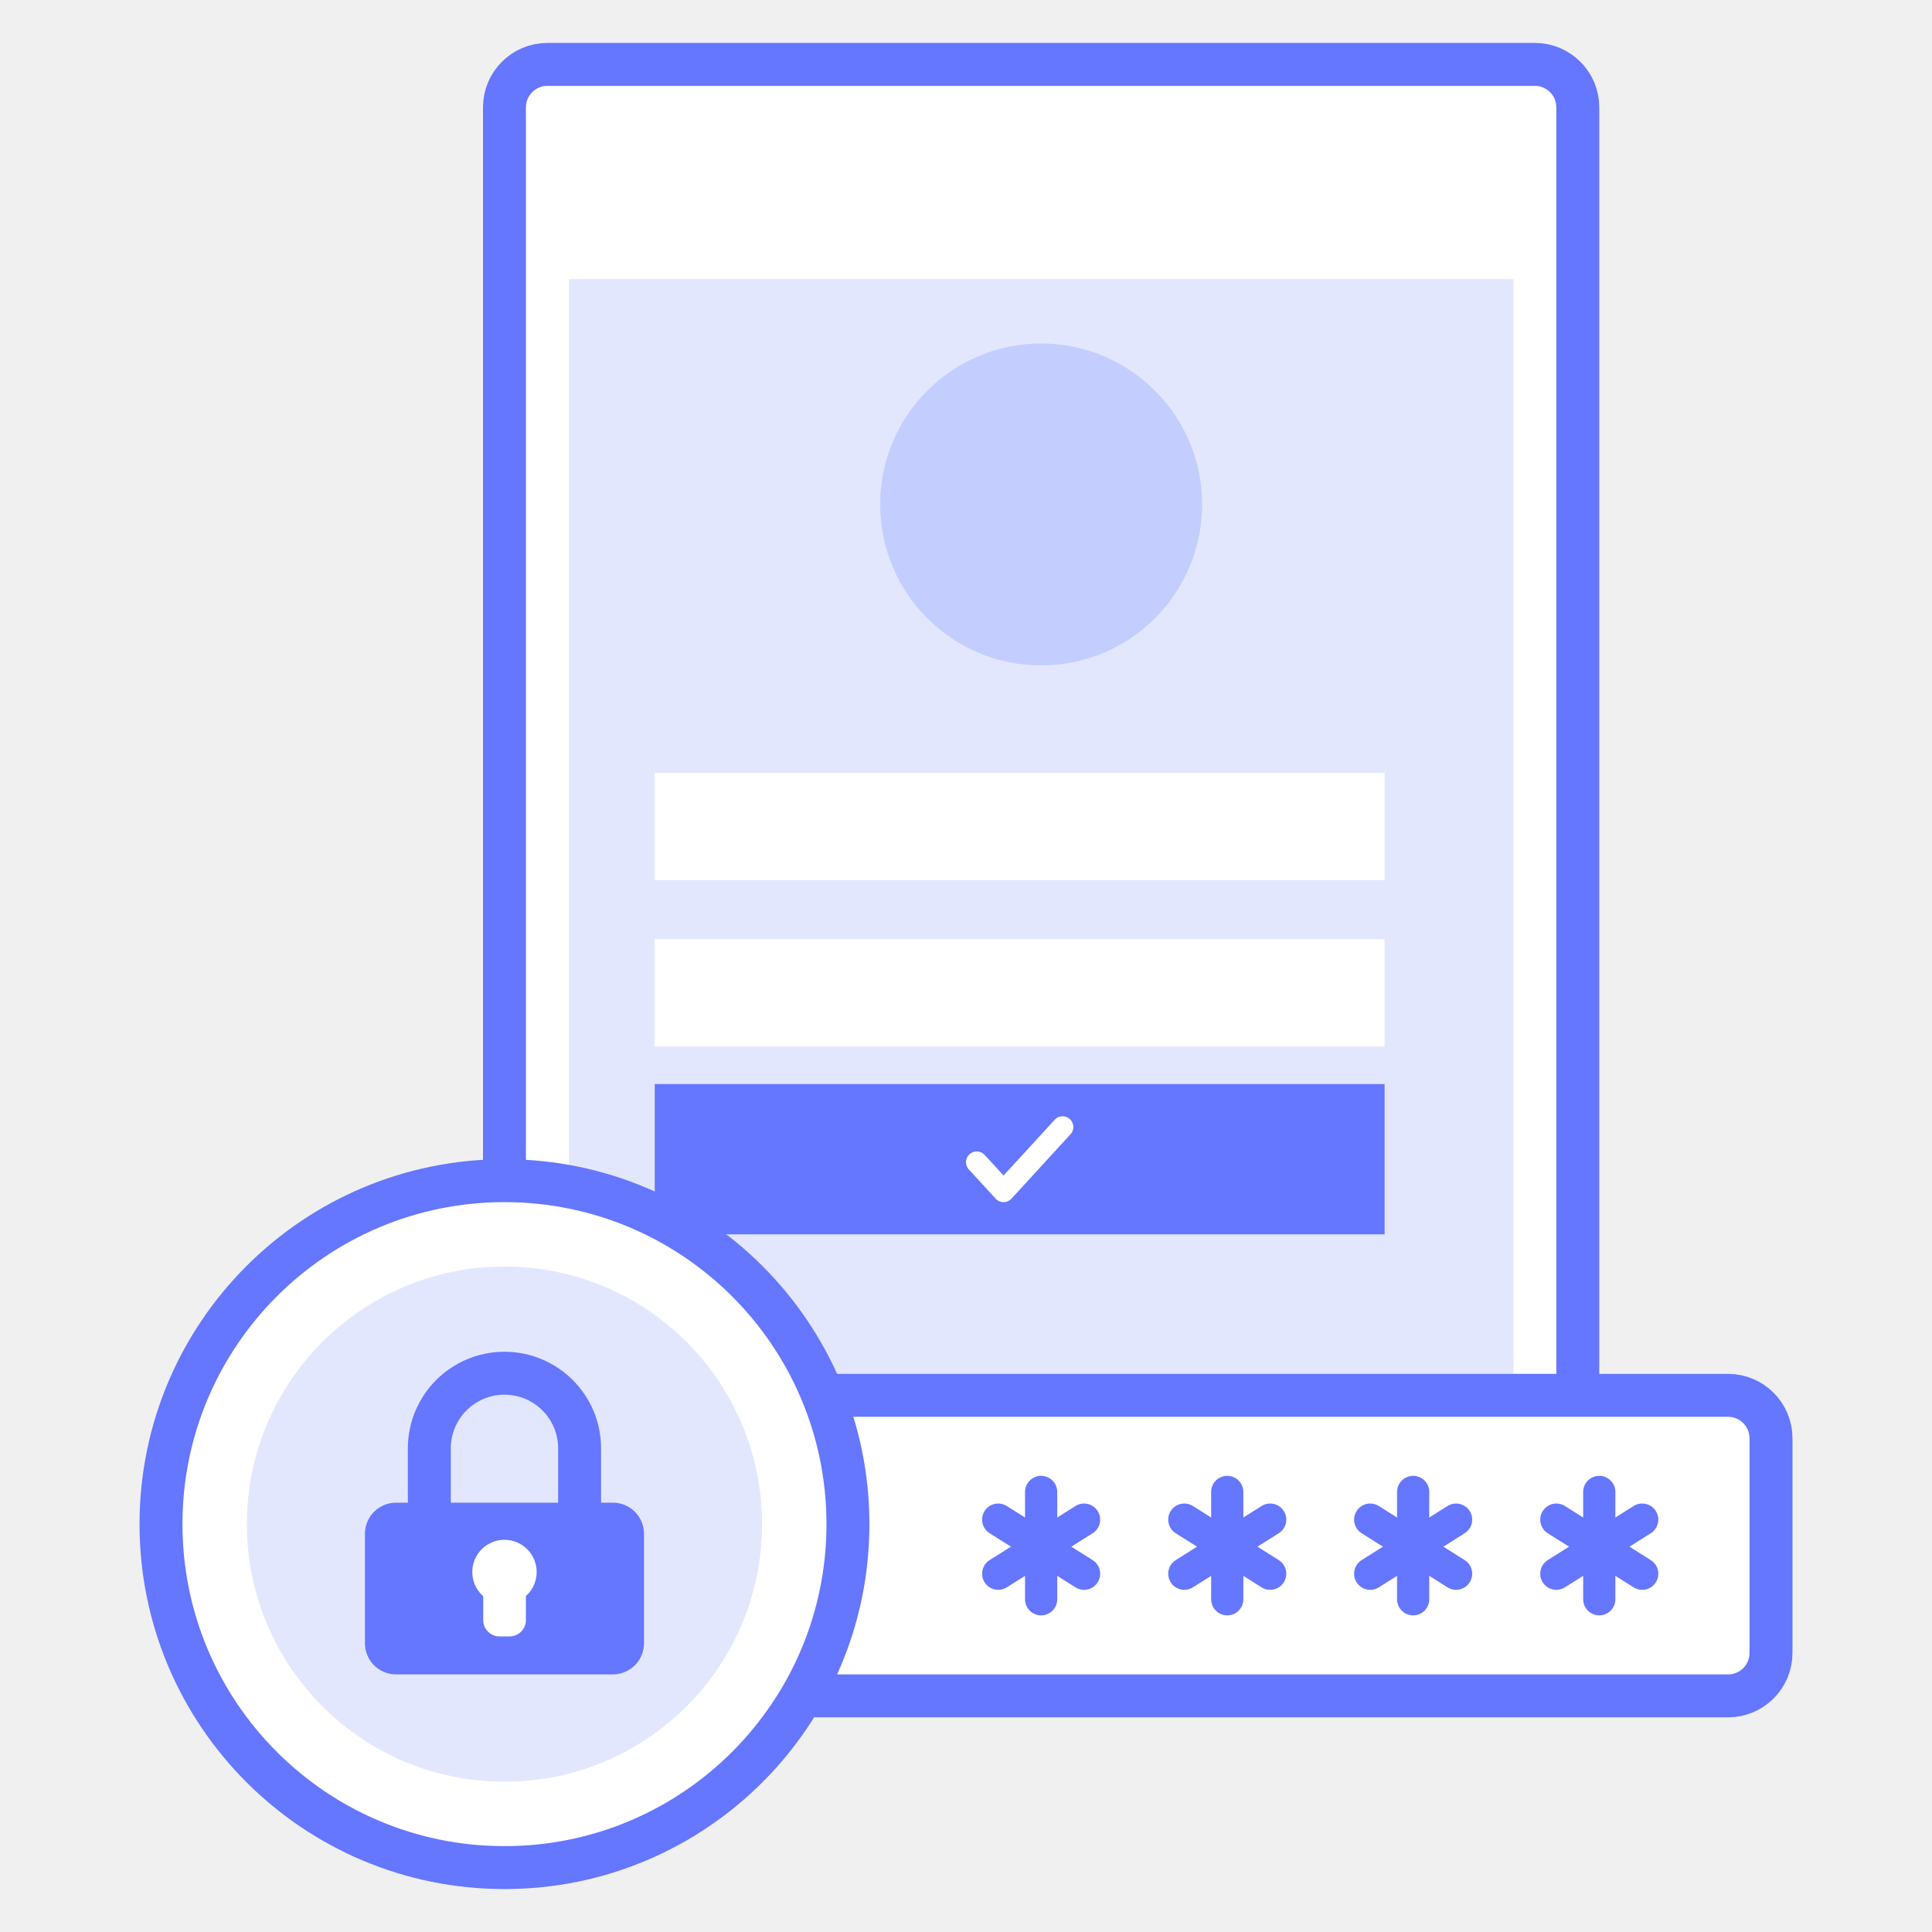
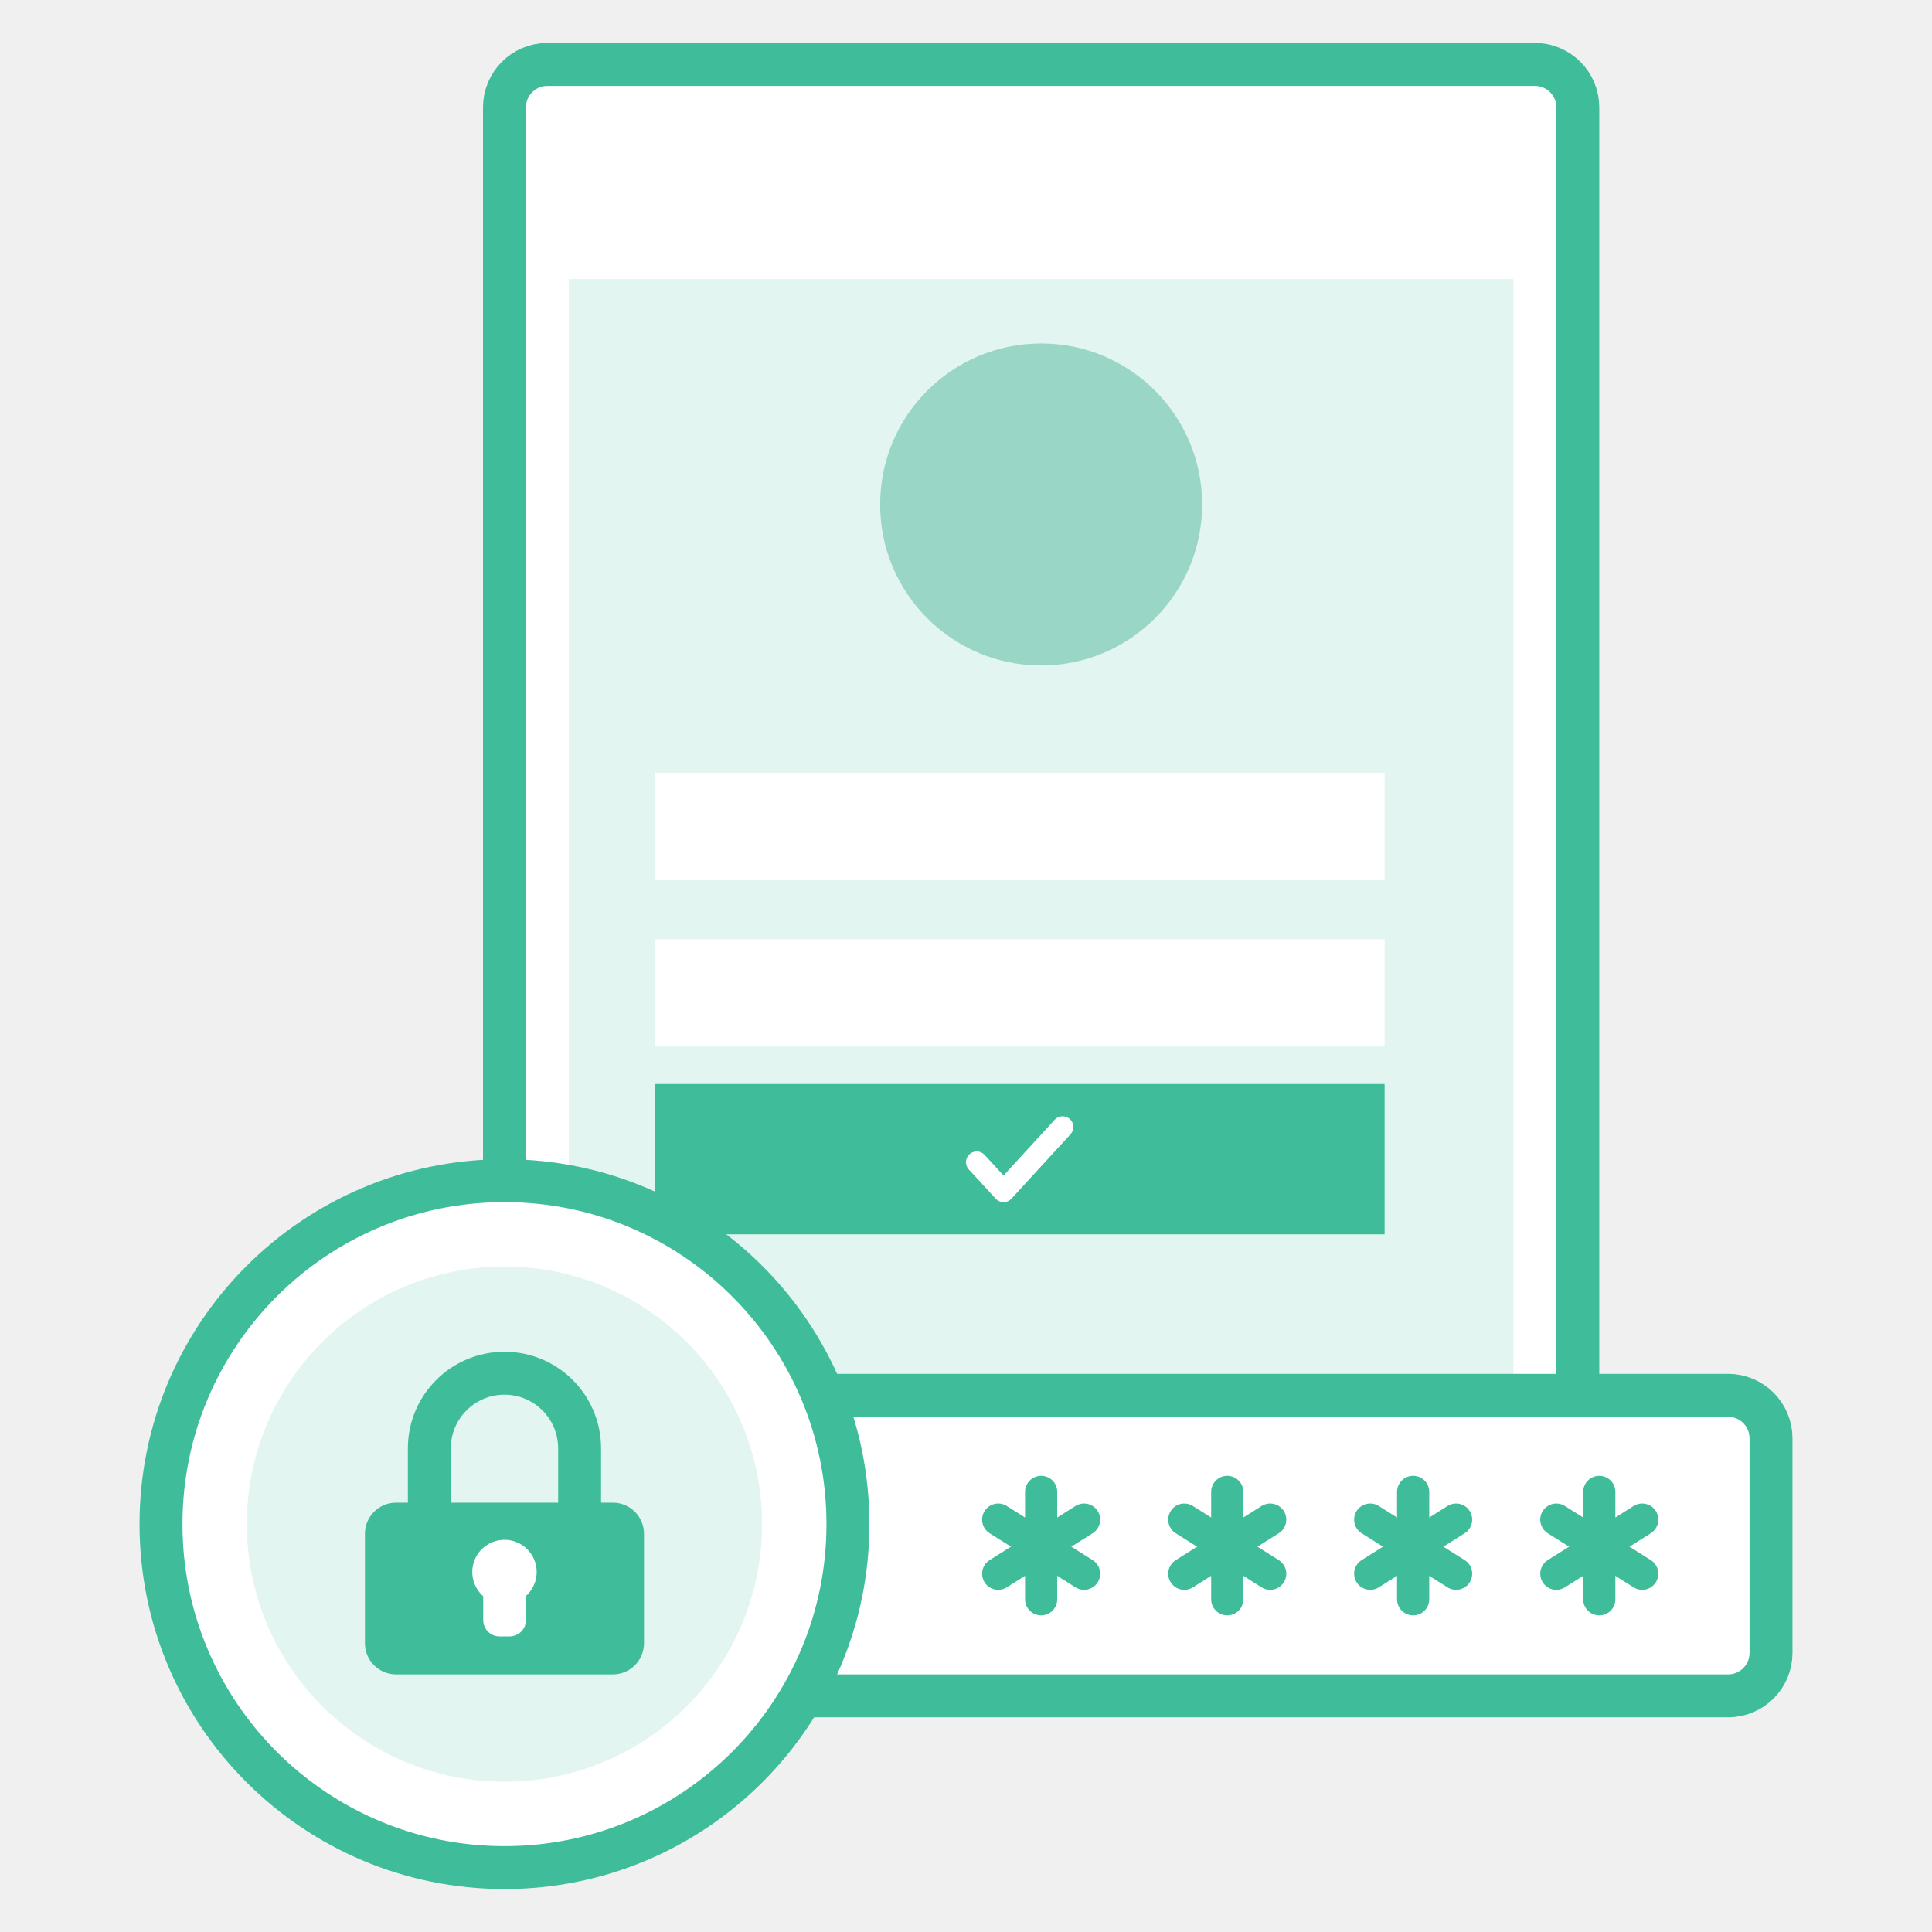
<svg xmlns="http://www.w3.org/2000/svg" viewBox="0 0 90 90">
-   <path d="m40 8h12" fill="none" stroke="#c4cefe" stroke-linecap="round" stroke-linejoin="round" stroke-width="2" />
-   <rect fill="#fff" height="72" rx="2" stroke="#6576ff" stroke-linecap="round" stroke-linejoin="round" stroke-width="2" width="50" x="23.5" y="3" />
-   <path d="m26.5 13h44a0 0 0 0 1 0 0v58a2 2 0 0 1 -2 2h-40a2 2 0 0 1 -2-2v-58a0 0 0 0 1 0 0z" fill="#e3e7fe" />
-   <rect fill="#fff" height="14" rx="2" stroke="#6576ff" stroke-linecap="round" stroke-linejoin="round" stroke-width="2" width="48" x="34.5" y="65" />
-   <circle cx="23.5" cy="71" fill="#fff" r="16" stroke="#6576ff" stroke-linecap="round" stroke-linejoin="round" stroke-width="2" />
-   <circle cx="23.5" cy="71" fill="#e3e7fe" r="12" />
-   <path d="m18.44 70h10.12a1.45 1.45 0 0 1 1.44 1.44v5.09a1.45 1.45 0 0 1 -1.44 1.47h-10.12a1.45 1.45 0 0 1 -1.44-1.47v-5.09a1.45 1.45 0 0 1 1.44-1.44z" fill="#6576ff" />
-   <path d="m20 70v-2.53a3.5 3.5 0 0 1 7 0v2.53" fill="none" stroke="#6576ff" stroke-linecap="round" stroke-linejoin="round" stroke-width="2" />
+   <path d="m40 8h12" fill="none" stroke="#9ad6c5" stroke-linecap="round" stroke-linejoin="round" stroke-width="2" />
+   <rect fill="#fff" height="72" rx="2" stroke="#3fbd9a" stroke-linecap="round" stroke-linejoin="round" stroke-width="2" width="50" x="23.5" y="3" />
+   <path d="m26.5 13h44a0 0 0 0 1 0 0v58a2 2 0 0 1 -2 2h-40a2 2 0 0 1 -2-2v-58a0 0 0 0 1 0 0z" fill="#e2f5f0" />
+   <rect fill="#fff" height="14" rx="2" stroke="#3fbd9a" stroke-linecap="round" stroke-linejoin="round" stroke-width="2" width="48" x="34.5" y="65" />
+   <circle cx="23.5" cy="71" fill="#fff" r="16" stroke="#3fbd9a" stroke-linecap="round" stroke-linejoin="round" stroke-width="2" />
+   <circle cx="23.5" cy="71" fill="#e2f5f0" r="12" />
+   <path d="m18.44 70h10.12a1.45 1.45 0 0 1 1.44 1.44v5.09a1.45 1.45 0 0 1 -1.44 1.47h-10.12a1.45 1.45 0 0 1 -1.44-1.47v-5.09a1.45 1.45 0 0 1 1.44-1.44z" fill="#3fbd9a" />
+   <path d="m20 70v-2.53a3.5 3.5 0 0 1 7 0v2.53" fill="none" stroke="#3fbd9a" stroke-linecap="round" stroke-linejoin="round" stroke-width="2" />
  <circle cx="23.5" cy="73.23" fill="#fff" r="1.5" />
  <path d="m22.5 74.23h2a0 0 0 0 1 0 0v1.24a.76.76 0 0 1 -.76.76h-.47a.76.76 0 0 1 -.76-.76v-1.24a0 0 0 0 1 -.01 0z" fill="#fff" />
-   <g fill="none" stroke="#6576ff" stroke-linecap="round" stroke-linejoin="round" stroke-width="1.5">
+   <g fill="none" stroke="#3fbd9a" stroke-linecap="round" stroke-linejoin="round" stroke-width="1.5">
    <path d="m48.5 69.5v5" />
    <path d="m50.5 70.79-4 2.52" />
    <path d="m50.5 73.31-4-2.52" />
    <path d="m57.17 69.5v5" />
    <path d="m59.17 70.79-4 2.52" />
    <path d="m59.17 73.31-4-2.52" />
    <path d="m65.83 69.5v5" />
    <path d="m67.83 70.79-4 2.52" />
    <path d="m67.83 73.31-4-2.52" />
    <path d="m74.5 69.5v5" />
    <path d="m76.5 70.79-4 2.52" />
    <path d="m76.5 73.31-4-2.52" />
  </g>
  <path d="m30.5 36h34v5h-34z" fill="#fff" />
  <path d="m30.5 43.75h34v5h-34z" fill="#fff" />
-   <path d="m30.5 50.5h34v7h-34z" fill="#6576ff" />
+   <path d="m30.5 50.5h34v7h-34z" fill="#3fbd9a" />
  <path d="m49.5 52.5-2.75 3-1.25-1.36" fill="none" stroke="#fff" stroke-linecap="round" stroke-linejoin="round" />
-   <circle cx="48.5" cy="23.5" fill="#c4cefe" r="7.5" />
+   <circle cx="48.5" cy="23.5" fill="#9ad6c5" r="7.5" />
</svg>
